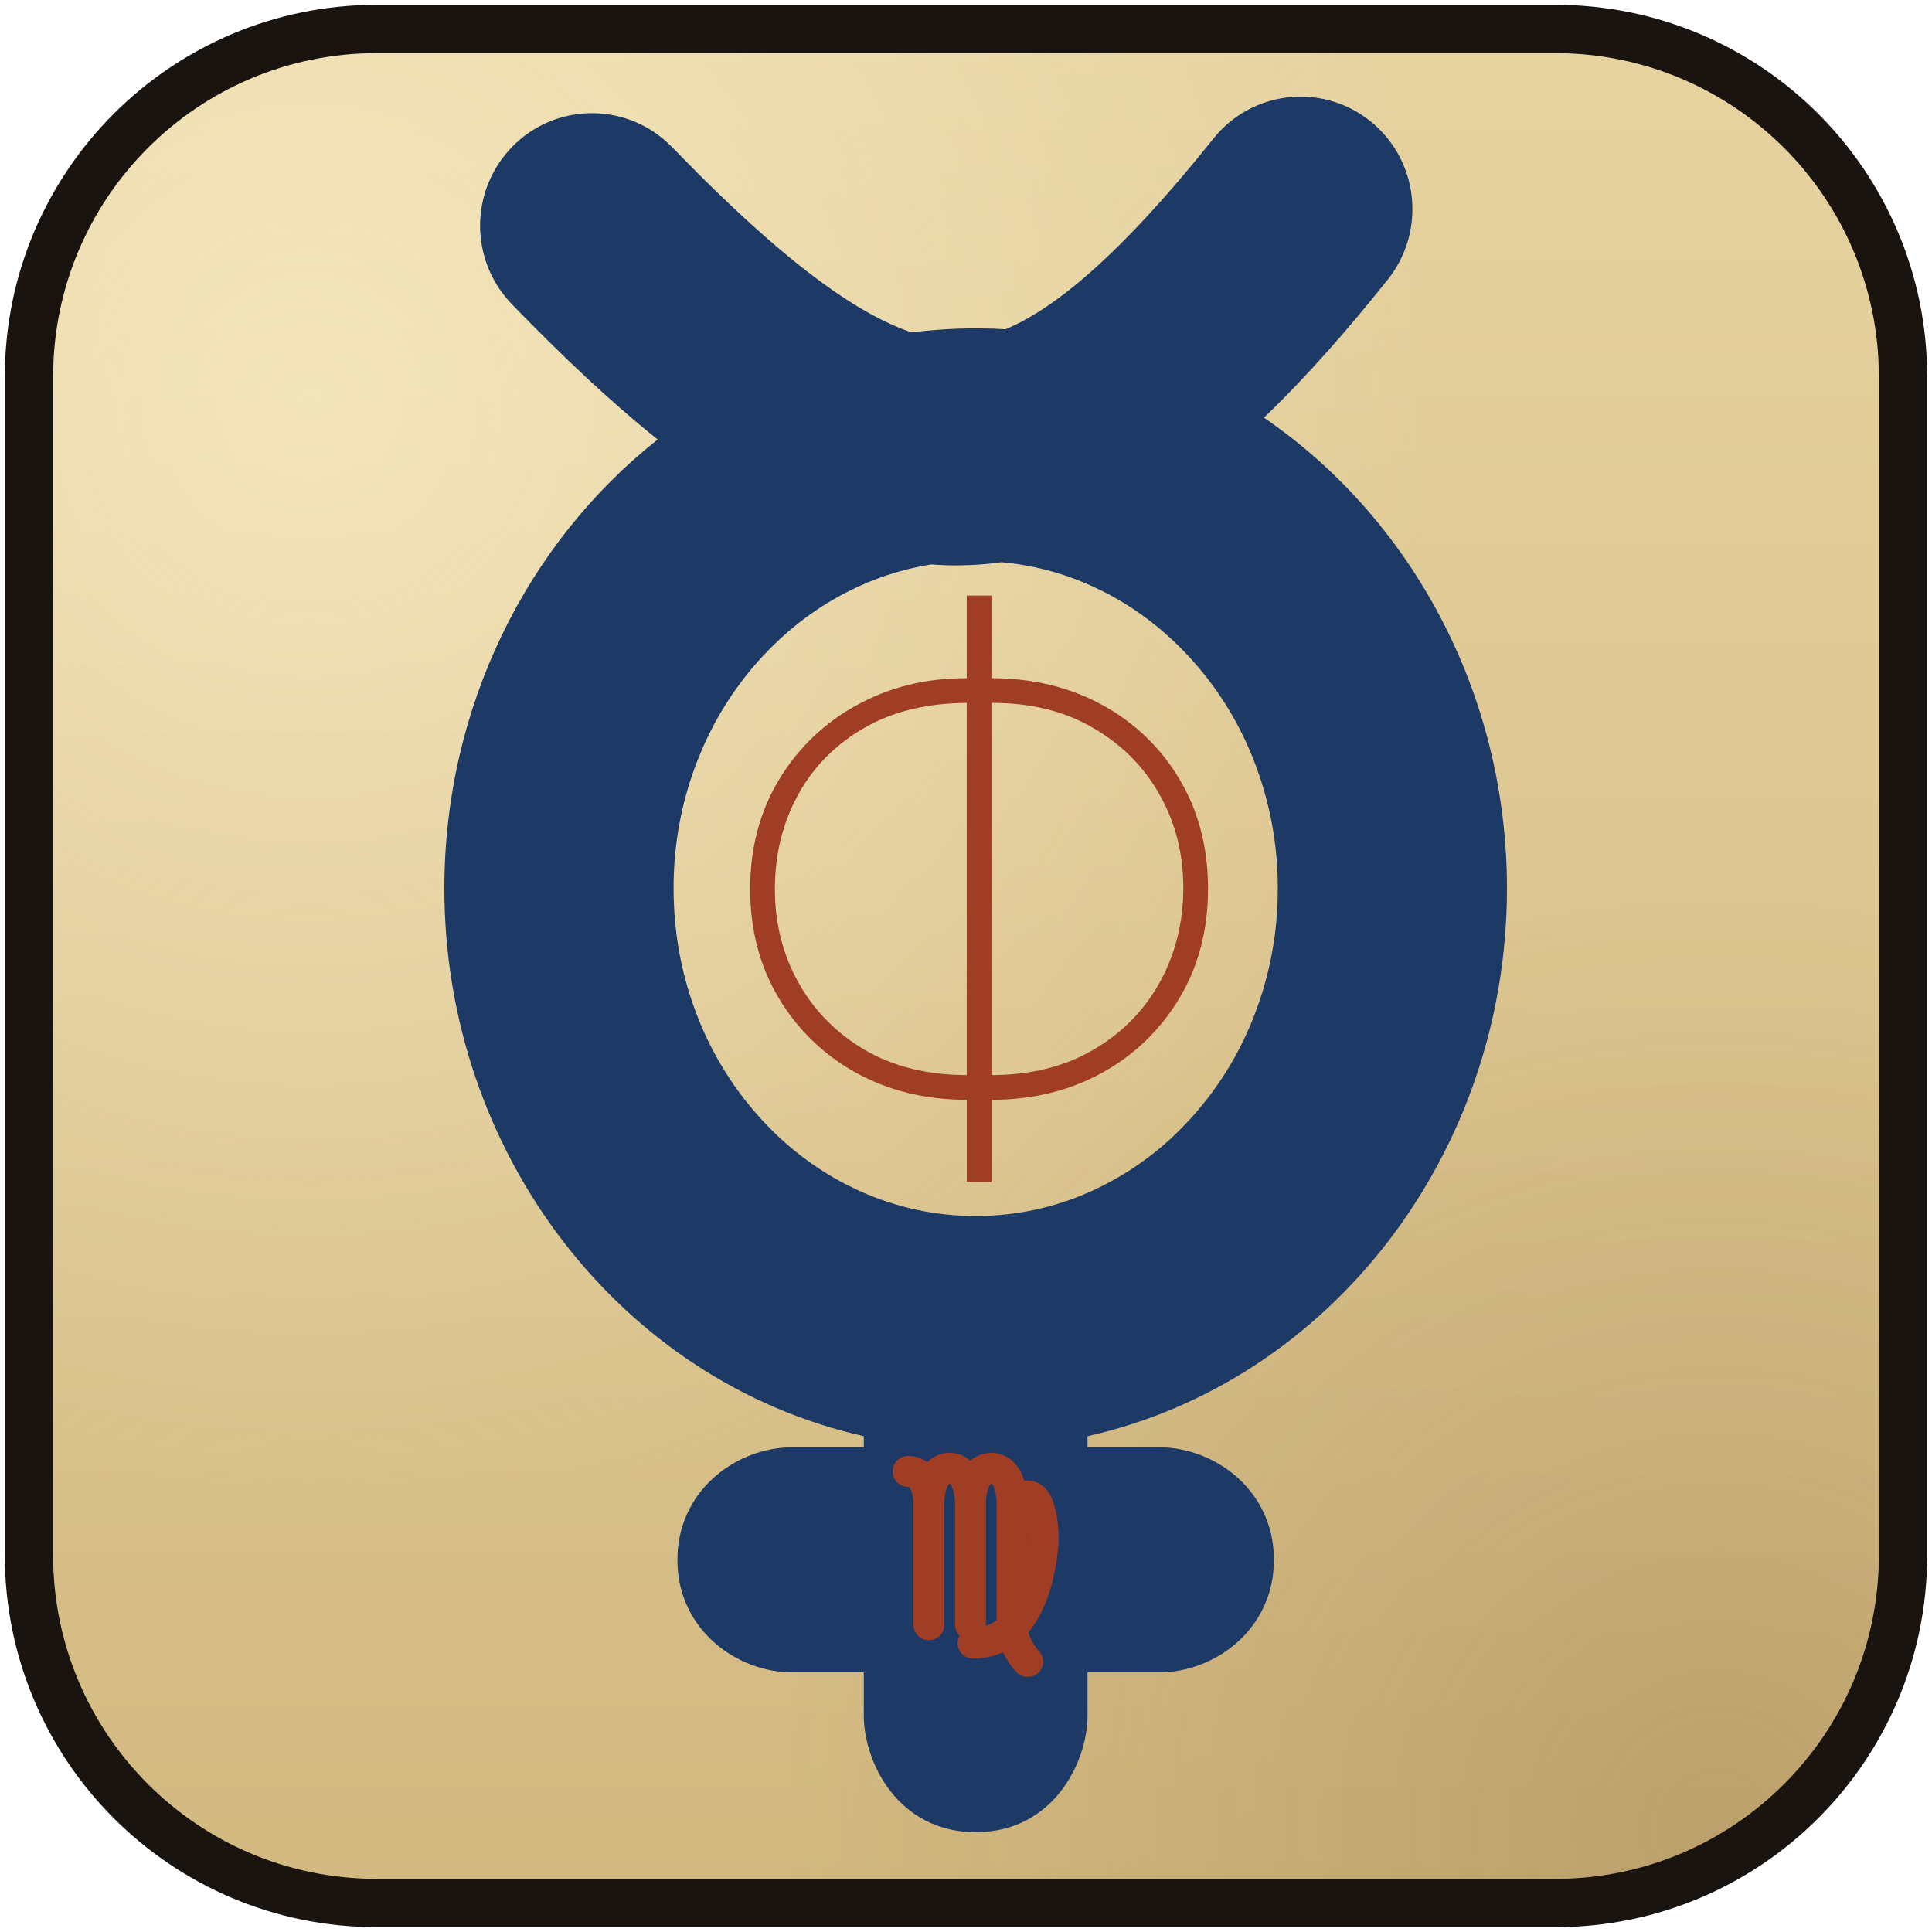
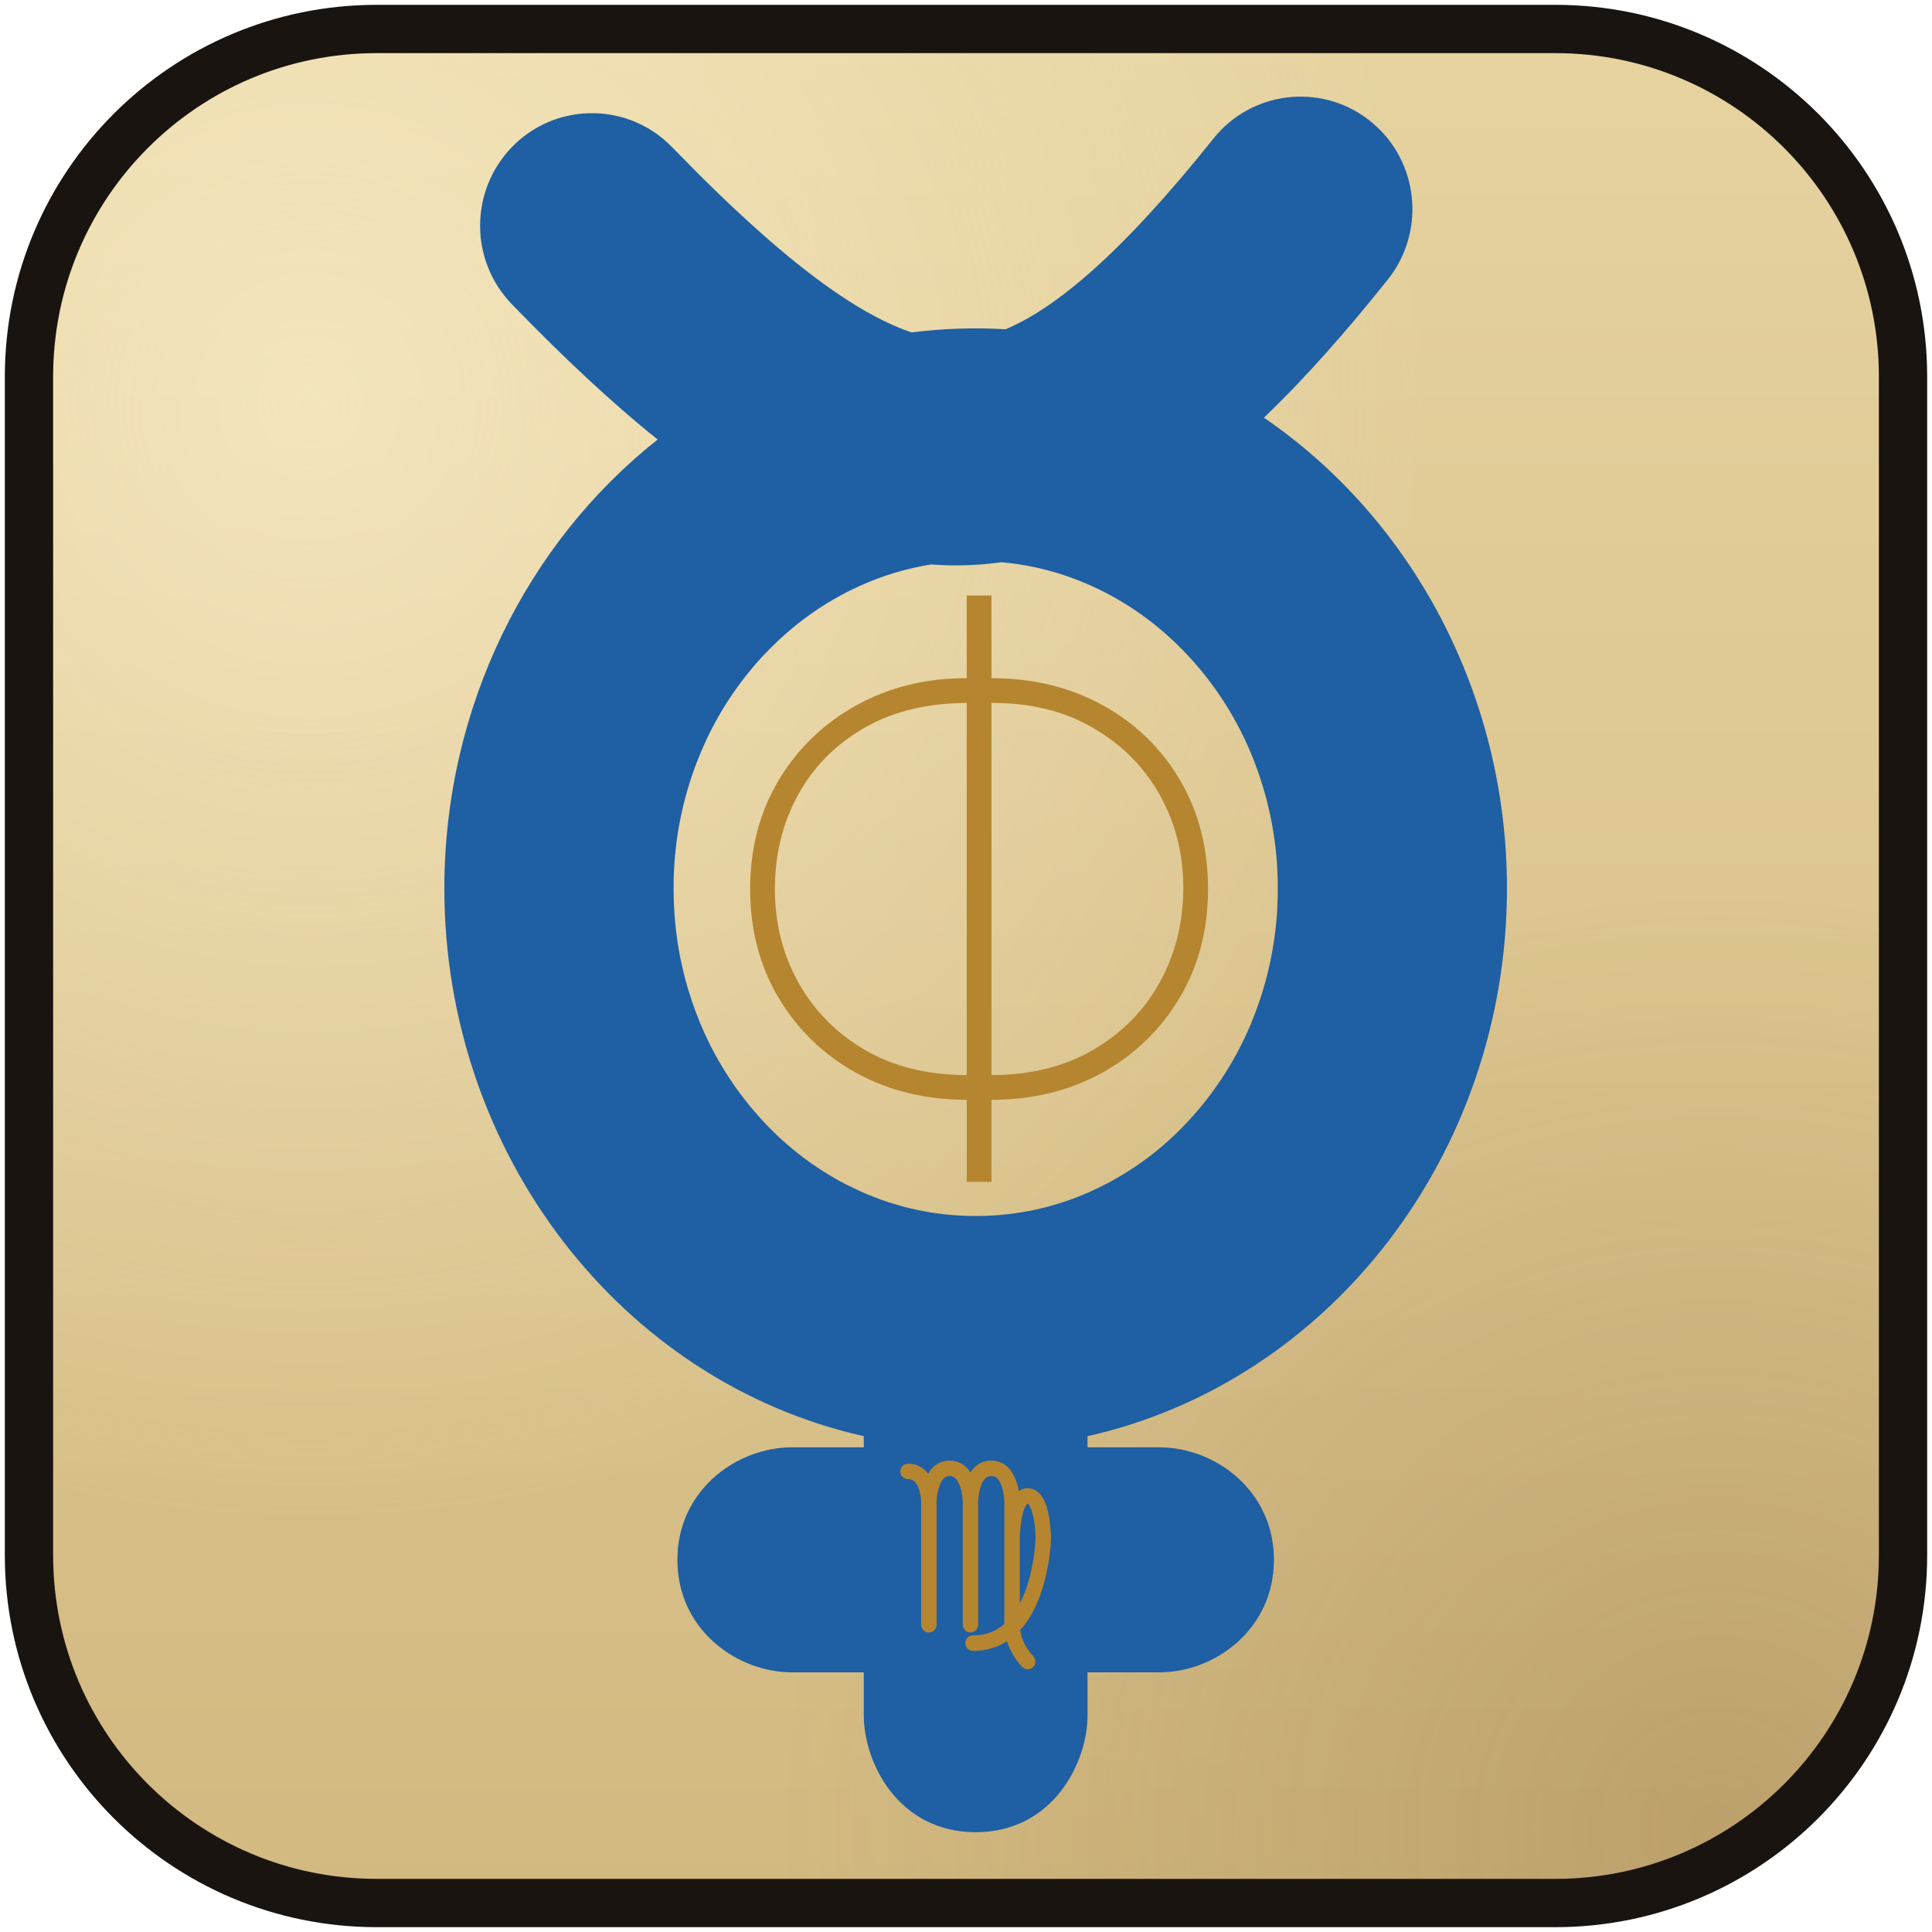
<svg xmlns="http://www.w3.org/2000/svg" fill="none" viewBox="0 0 100 100">
  <defs>
    <linearGradient id="pBase" x1="0" y1="0" x2="0" y2="1">
      <stop offset="0" stop-color="#e6d3a0" />
      <stop offset=".5" stop-color="#dcc590" />
      <stop offset="1" stop-color="#d2b980" />
    </linearGradient>
    <radialGradient id="pLuz" cx=".15" cy=".2" r=".6">
      <stop offset="0" stop-color="#fff4d2" stop-opacity=".6" />
      <stop offset="1" stop-color="#fff4d2" stop-opacity="0" />
    </radialGradient>
    <radialGradient id="pSombra" cx=".9" cy=".96" r=".5">
      <stop offset="0" stop-color="#6e461e" stop-opacity=".22" />
      <stop offset="1" stop-color="#6e461e" stop-opacity="0" />
    </radialGradient>
  </defs>
  <rect x="1.5" y="1.5" width="97" height="97" rx="18" fill="url(#pBase)" />
  <rect x="1.5" y="1.5" width="97" height="97" rx="18" fill="url(#pLuz)" />
  <rect x="1.5" y="1.5" width="97" height="97" rx="18" fill="url(#pSombra)" />
  <rect x="1.5" y="1.5" width="97" height="97" rx="18" stroke="#1a1410" stroke-width="2.5" />
-   <path fill="#1d3a66" d="M66.137 45.987a18 18 0 0 0-1.264-6.69v-.002a17 17 0 0 0-3.416-5.398c-1.457-1.552-3.126-2.745-4.968-3.574l-.002-.001a14.4 14.4 0 0 0-4.644-1.221q-1.124.156-2.285.164a17 17 0 0 1-1.359-.05 14.5 14.5 0 0 0-3.688 1.107v.001c-1.84.829-3.509 2.021-4.97 3.576l-.002-.002a17 17 0 0 0-3.41 5.401h-.002a18 18 0 0 0-1.262 6.69c0 2.34.428 4.586 1.264 6.69h-.002a17 17 0 0 0 3.416 5.4 15.6 15.6 0 0 0 4.286 3.247l.684.328c1.9.856 3.904 1.287 5.987 1.287s4.089-.43 5.985-1.285l.002-.002a15.5 15.5 0 0 0 4.97-3.575l.002-.002a17 17 0 0 0 3.414-5.396 18 18 0 0 0 1.264-6.693m11.863 0c0 13.707-9.14 25.53-21.71 28.35v.575H60c2.897 0 5.938 2.24 5.938 5.824 0 3.593-3.05 5.825-5.938 5.825h-3.71v2.223c0 2.463-1.795 6.05-5.79 6.05-3.993 0-5.79-3.585-5.79-6.05V86.56H41c-2.791 0-5.748-2.09-5.93-5.49l-.008-.334.009-.33c.18-3.394 3.129-5.494 5.93-5.494h3.709v-.576C32.14 71.514 23 59.694 23 45.987c0-9.393 4.293-17.903 11.041-23.237-2.474-1.981-4.976-4.35-7.546-7.002a5.85 5.85 0 0 1 .01-8.144 5.766 5.766 0 0 1 8.063-.2l.218.212 1.343 1.363c3.057 3.047 5.597 5.187 7.784 6.588 1.261.808 2.338 1.325 3.268 1.638a26.6 26.6 0 0 1 4.868-.163c2.499-1.049 5.88-3.76 10.754-9.864a5.77 5.77 0 0 1 8.002-1.003l.238.191.222.197c2.222 2.08 2.46 5.537.565 7.91-2.108 2.64-4.231 5.06-6.41 7.146C73.046 26.829 78 35.898 78 45.987" />
-   <path fill="#1d3a66" d="M41 79.495h19c.75 0 1.355.556 1.355 1.242s-.606 1.24-1.355 1.24H41c-.747 0-1.355-.555-1.355-1.24 0-.686.608-1.242 1.355-1.242" />
-   <path fill="#1d3a66" d="M51.706 67.912v20.871c0 .811-.54 1.467-1.206 1.467s-1.206-.656-1.206-1.467V67.912z" />
-   <path fill="#1d3a66" d="M50.5 21.58c12.656 0 22.917 10.928 22.917 24.408S63.157 70.394 50.5 70.394 27.583 59.468 27.583 45.988 37.843 21.58 50.501 21.58M36.2 61.214c1.861 1.981 4.021 3.533 6.43 4.618a19 19 0 0 0 7.87 1.691c2.731 0 5.38-.568 7.87-1.69a20.1 20.1 0 0 0 6.43-4.619 21.6 21.6 0 0 0 4.334-6.844 22.6 22.6 0 0 0 1.587-8.382 22.6 22.6 0 0 0-1.588-8.382 21.6 21.6 0 0 0-4.334-6.847c-1.858-1.979-4.02-3.532-6.43-4.616a19 19 0 0 0-7.869-1.69c-2.732 0-5.378.568-7.87 1.69-2.409 1.084-4.569 2.637-6.43 4.616a21.6 21.6 0 0 0-4.332 6.847 22.6 22.6 0 0 0-1.587 8.382c0 2.908.533 5.727 1.587 8.382a21.6 21.6 0 0 0 4.333 6.844" />
-   <path fill="#1d3a66" d="M66.385 10.037a1.184 1.184 0 0 1 1.698-.17c.514.434.588 1.216.166 1.746-6.79 8.503-12.52 13.035-18.715 13.068-6.147.033-12.248-4.383-19.748-12.122a1.267 1.267 0 0 1 .002-1.755 1.183 1.183 0 0 1 1.706.002c7.532 7.772 12.986 11.42 18.028 11.394 4.993-.027 10.087-3.679 16.863-12.163" />
-   <path fill="#a03e25" d="M51.318 30.828v4.274q3.214.003 5.75 1.396a10.35 10.35 0 0 1 4.001 3.868l.177.31q1.282 2.35 1.281 5.339c0 2.105-.489 3.986-1.472 5.634a10.57 10.57 0 0 1-4.016 3.881v.001q-2.536 1.392-5.72 1.396v4.245h-1.28v-4.245q-3.186-.004-5.722-1.396a10.56 10.56 0 0 1-4.015-3.882c-.983-1.648-1.474-3.529-1.474-5.634q0-3.174 1.488-5.65a10.57 10.57 0 0 1 4.03-3.867q2.55-1.406 5.692-1.396v-4.274zm-1.28 5.555q-3.099.018-5.304 1.293-2.242 1.294-3.432 3.474-1.193 2.184-1.194 4.865 0 2.665 1.222 4.847 1.22 2.183 3.447 3.491h.001q2.227 1.287 5.26 1.294zm1.28 19.264q3.033-.007 5.245-1.294 2.228-1.293 3.448-3.476 1.221-2.198 1.237-4.863.014-2.665-1.208-4.847v-.001q-1.22-2.196-3.463-3.49v-.001q-2.226-1.302-5.259-1.293z" />
-   <path stroke="#a03e25" stroke-linecap="round" stroke-linejoin="round" stroke-width="1.6" d="M53.192 86s-.807-.794-.807-1.905v-6.349s0-1.746-1.077-1.746-1.077 1.746-1.077 1.746m0 0v6.35m0-6.35S50.22 76 49.154 76s-1.077 1.746-1.077 1.746m0 6.35v-6.35m0 0s0-1.587-1.077-1.587m5.385 3.492s0-2.222.807-2.222c.808 0 .808 2.222.808 2.222s-.135 5.397-3.635 5.397" />
+   <path fill="#1F5FA3" d="M66.137 45.987a18 18 0 0 0-1.264-6.69v-.002a17 17 0 0 0-3.416-5.398c-1.457-1.552-3.126-2.745-4.968-3.574l-.002-.001a14.4 14.4 0 0 0-4.644-1.221q-1.124.156-2.285.164a17 17 0 0 1-1.359-.05 14.5 14.5 0 0 0-3.688 1.107v.001c-1.84.829-3.509 2.021-4.97 3.576l-.002-.002a17 17 0 0 0-3.41 5.401h-.002a18 18 0 0 0-1.262 6.69c0 2.34.428 4.586 1.264 6.69h-.002a17 17 0 0 0 3.416 5.4 15.6 15.6 0 0 0 4.286 3.247l.684.328c1.9.856 3.904 1.287 5.987 1.287s4.089-.43 5.985-1.285l.002-.002a15.5 15.5 0 0 0 4.97-3.575l.002-.002a17 17 0 0 0 3.414-5.396 18 18 0 0 0 1.264-6.693m11.863 0c0 13.707-9.14 25.53-21.71 28.35v.575H60c2.897 0 5.938 2.24 5.938 5.824 0 3.593-3.05 5.825-5.938 5.825h-3.71v2.223c0 2.463-1.795 6.05-5.79 6.05-3.993 0-5.79-3.585-5.79-6.05V86.56H41c-2.791 0-5.748-2.09-5.93-5.49l-.008-.334.009-.33c.18-3.394 3.129-5.494 5.93-5.494h3.709v-.576C32.14 71.514 23 59.694 23 45.987c0-9.393 4.293-17.903 11.041-23.237-2.474-1.981-4.976-4.35-7.546-7.002a5.85 5.85 0 0 1 .01-8.144 5.766 5.766 0 0 1 8.063-.2l.218.212 1.343 1.363c3.057 3.047 5.597 5.187 7.784 6.588 1.261.808 2.338 1.325 3.268 1.638a26.6 26.6 0 0 1 4.868-.163c2.499-1.049 5.88-3.76 10.754-9.864a5.77 5.77 0 0 1 8.002-1.003l.238.191.222.197c2.222 2.08 2.46 5.537.565 7.91-2.108 2.64-4.231 5.06-6.41 7.146C73.046 26.829 78 35.898 78 45.987" />
+   <path fill="#1F5FA3" d="M41 79.495h19c.75 0 1.355.556 1.355 1.242s-.606 1.24-1.355 1.24H41c-.747 0-1.355-.555-1.355-1.24 0-.686.608-1.242 1.355-1.242" />
+   <path fill="#1F5FA3" d="M51.706 67.912v20.871c0 .811-.54 1.467-1.206 1.467s-1.206-.656-1.206-1.467V67.912z" />
+   <path fill="#1F5FA3" d="M50.5 21.58c12.656 0 22.917 10.928 22.917 24.408S63.157 70.394 50.5 70.394 27.583 59.468 27.583 45.988 37.843 21.58 50.501 21.58M36.2 61.214c1.861 1.981 4.021 3.533 6.43 4.618a19 19 0 0 0 7.87 1.691c2.731 0 5.38-.568 7.87-1.69a20.1 20.1 0 0 0 6.43-4.619 21.6 21.6 0 0 0 4.334-6.844 22.6 22.6 0 0 0 1.587-8.382 22.6 22.6 0 0 0-1.588-8.382 21.6 21.6 0 0 0-4.334-6.847c-1.858-1.979-4.02-3.532-6.43-4.616a19 19 0 0 0-7.869-1.69c-2.732 0-5.378.568-7.87 1.69-2.409 1.084-4.569 2.637-6.43 4.616a21.6 21.6 0 0 0-4.332 6.847 22.6 22.6 0 0 0-1.587 8.382c0 2.908.533 5.727 1.587 8.382a21.6 21.6 0 0 0 4.333 6.844" />
+   <path fill="#1F5FA3" d="M66.385 10.037a1.184 1.184 0 0 1 1.698-.17c.514.434.588 1.216.166 1.746-6.79 8.503-12.52 13.035-18.715 13.068-6.147.033-12.248-4.383-19.748-12.122a1.267 1.267 0 0 1 .002-1.755 1.183 1.183 0 0 1 1.706.002c7.532 7.772 12.986 11.42 18.028 11.394 4.993-.027 10.087-3.679 16.863-12.163" />
+   <path fill="#B5852F" d="M51.318 30.828v4.274q3.214.003 5.75 1.396a10.35 10.35 0 0 1 4.001 3.868l.177.31q1.282 2.35 1.281 5.339c0 2.105-.489 3.986-1.472 5.634a10.57 10.57 0 0 1-4.016 3.881v.001q-2.536 1.392-5.72 1.396v4.245h-1.28v-4.245q-3.186-.004-5.722-1.396a10.56 10.56 0 0 1-4.015-3.882c-.983-1.648-1.474-3.529-1.474-5.634q0-3.174 1.488-5.65a10.57 10.57 0 0 1 4.03-3.867q2.55-1.406 5.692-1.396v-4.274zm-1.28 5.555q-3.099.018-5.304 1.293-2.242 1.294-3.432 3.474-1.193 2.184-1.194 4.865 0 2.665 1.222 4.847 1.22 2.183 3.447 3.491h.001q2.227 1.287 5.26 1.294zm1.28 19.264q3.033-.007 5.245-1.294 2.228-1.293 3.448-3.476 1.221-2.198 1.237-4.863.014-2.665-1.208-4.847v-.001q-1.22-2.196-3.463-3.49v-.001q-2.226-1.302-5.259-1.293z" />
+   <path stroke="#B5852F" stroke-linecap="round" stroke-linejoin="round" stroke-width="0.8" d="M53.192 86s-.807-.794-.807-1.905v-6.349s0-1.746-1.077-1.746-1.077 1.746-1.077 1.746m0 0v6.35m0-6.35S50.22 76 49.154 76s-1.077 1.746-1.077 1.746m0 6.35v-6.35m0 0s0-1.587-1.077-1.587m5.385 3.492s0-2.222.807-2.222c.808 0 .808 2.222.808 2.222s-.135 5.397-3.635 5.397" />
</svg>
